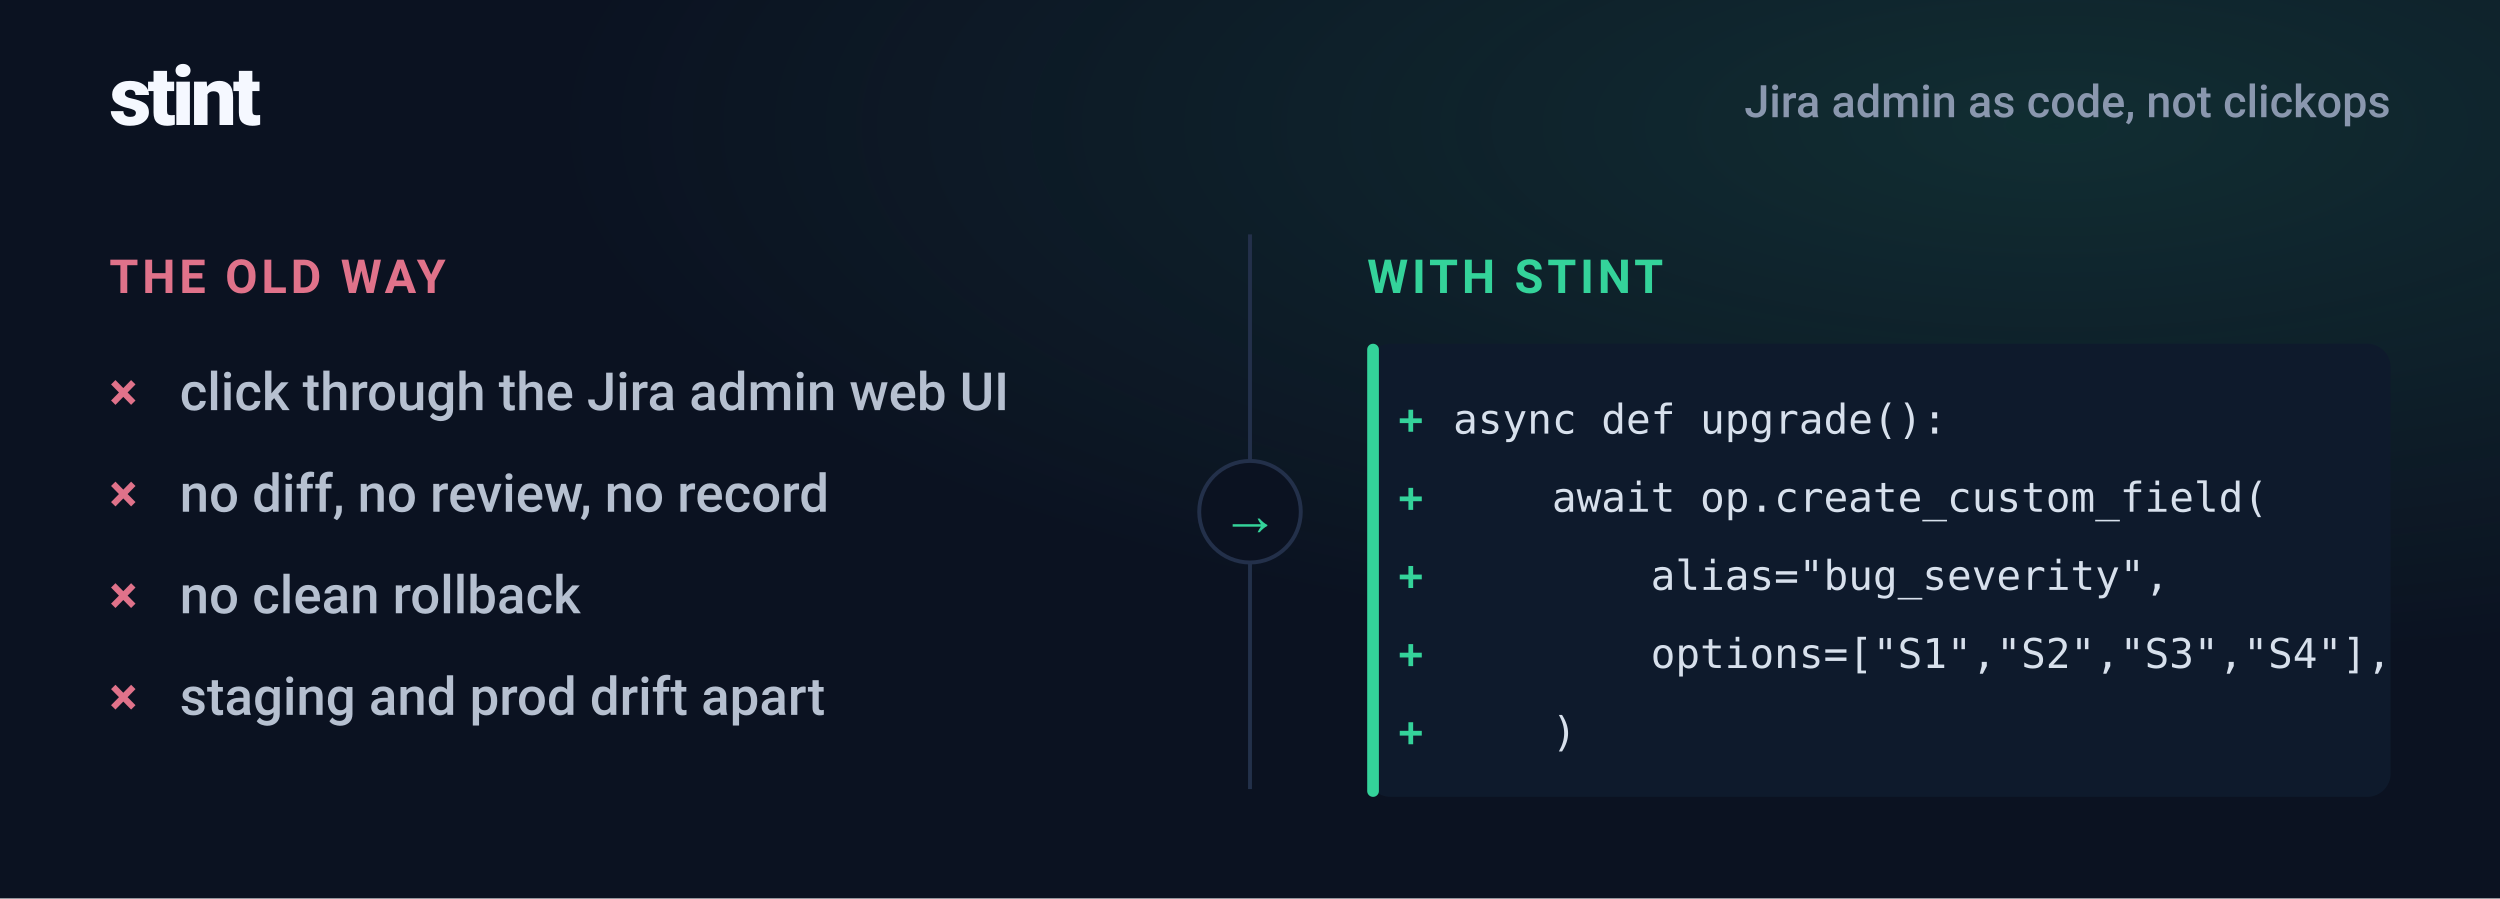
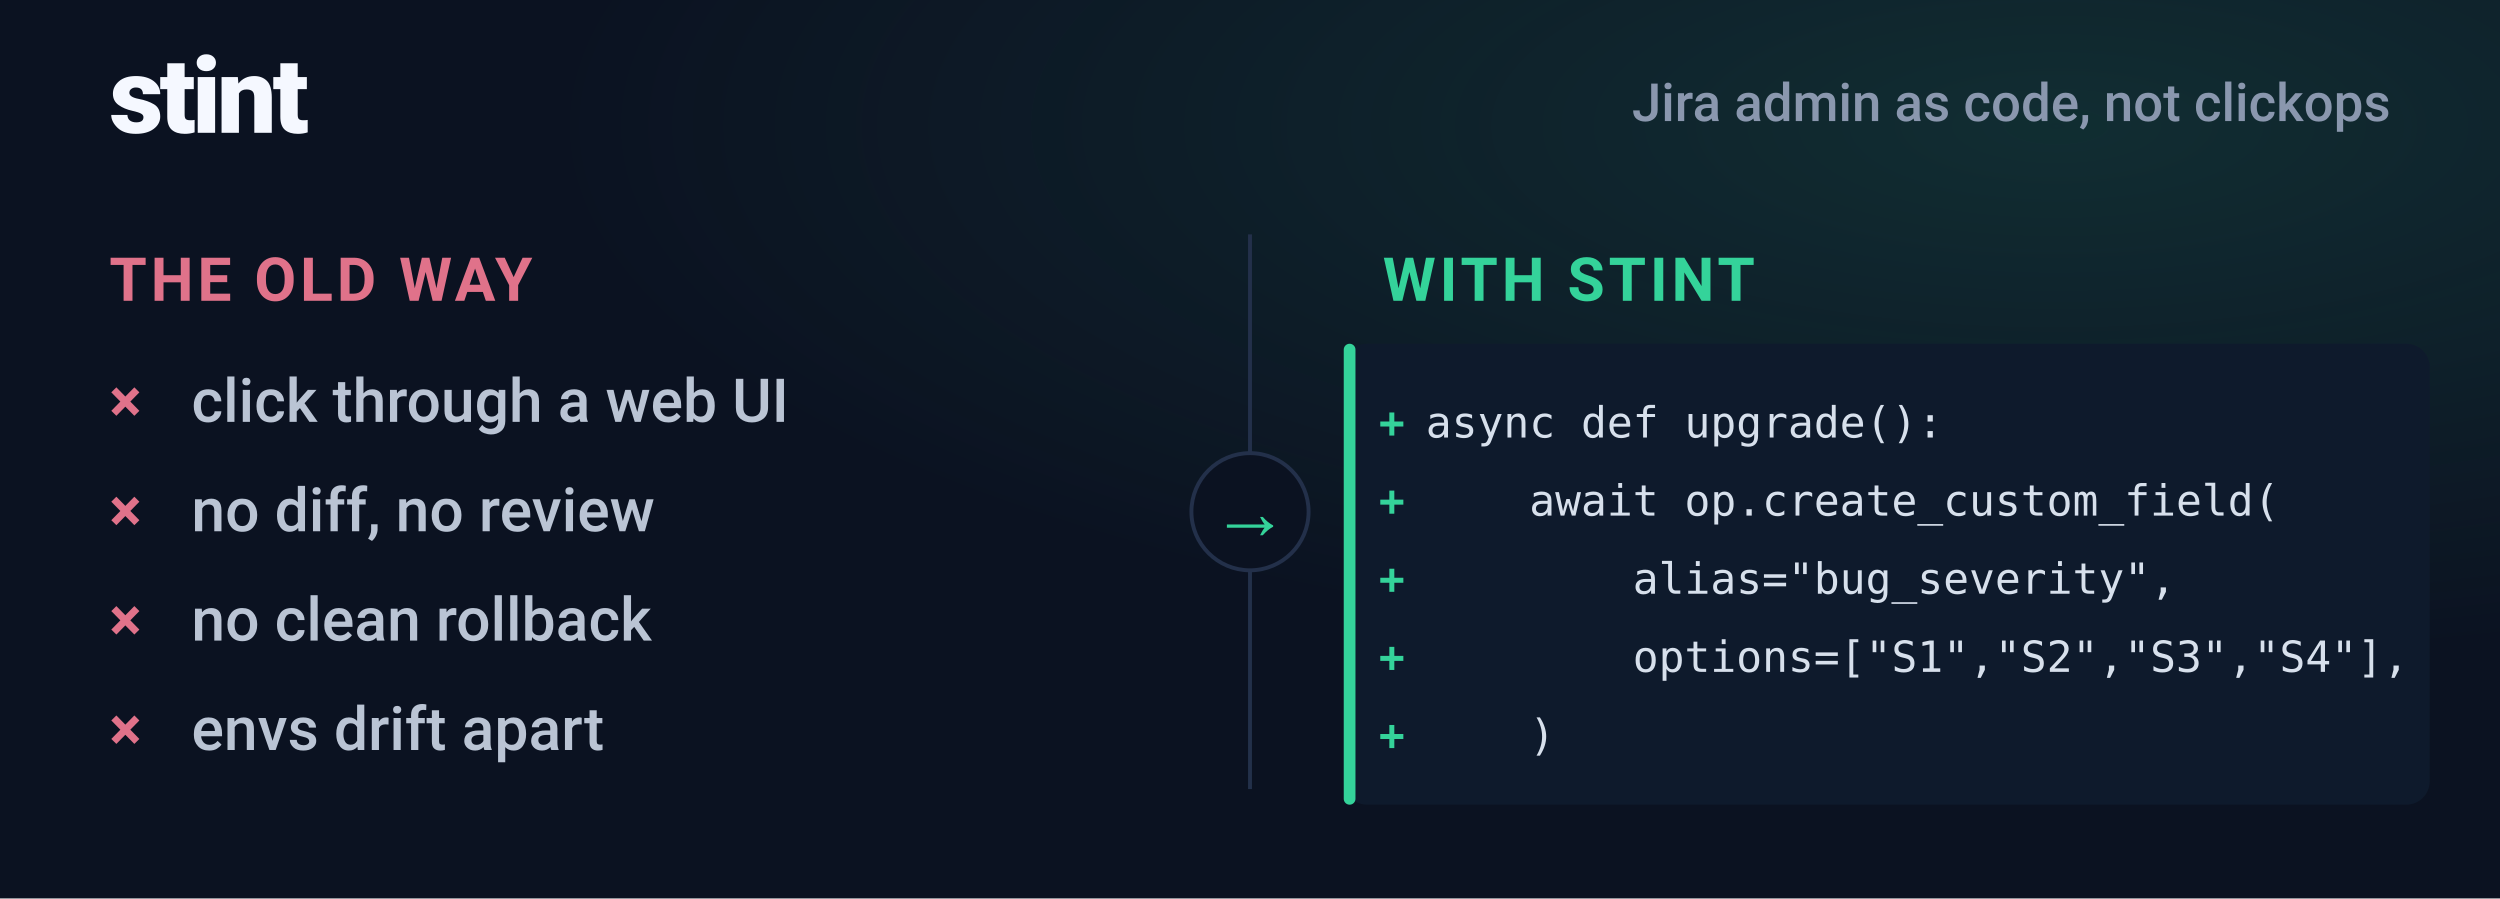
<svg xmlns="http://www.w3.org/2000/svg" width="1280" height="460" viewBox="0 0 1280 460" role="img" aria-label="stint: Jira admin as code, not clickops">
  <defs>
    <radialGradient id="glow" cx="82%" cy="14%" r="60%">
      <stop offset="0%" stop-color="#34D39A" stop-opacity="0.14" />
      <stop offset="100%" stop-color="#34D39A" stop-opacity="0" />
    </radialGradient>
    <style>
      .sans { font-family: system-ui, -apple-system, 'Segoe UI', Roboto, 'Helvetica Neue', Arial, sans-serif; }
      .mono { font-family: 'SF Mono', 'JetBrains Mono', 'Fira Code', Menlo, Consolas, monospace; }
    </style>
  </defs>
  <rect width="1280" height="460" fill="#0B1221" />
  <rect width="1280" height="460" fill="url(#glow)" />
-   <text class="sans" x="56" y="64" font-size="42" font-weight="800" letter-spacing="-2" fill="#F5F8FF">stint</text>
-   <text class="sans" x="1224" y="60" text-anchor="end" font-size="23" font-weight="500" fill="#8A97AE">Jira admin as code, not clickops</text>
+   <text class="sans" x="56" y="68" font-size="54" font-weight="800" letter-spacing="-2" fill="#F5F8FF">stint</text>
+   <text class="sans" x="1224" y="62" text-anchor="end" font-size="27" font-weight="500" fill="#8A97AE">Jira admin as code, not clickops</text>
  <line x1="640" y1="120" x2="640" y2="404" stroke="#23304A" stroke-width="2" />
-   <circle cx="640" cy="262" r="26" fill="#0B1221" stroke="#23304A" stroke-width="2" />
-   <text class="sans" x="640" y="274" text-anchor="middle" font-size="30" font-weight="700" fill="#34D39A">→</text>
-   <text class="sans" x="56" y="150" font-size="24" font-weight="700" letter-spacing="2" fill="#E0728A">THE OLD WAY</text>
-   <g class="sans" font-size="27" font-weight="500" fill="#B6C0D0">
-     <text x="92" y="210">click through the Jira admin web UI</text>
-     <text x="92" y="262">no diff, no review, no record</text>
-     <text x="92" y="314">no clean rollback</text>
-     <text x="92" y="366">staging and prod drift apart</text>
+   <circle cx="640" cy="262" r="30" fill="#0B1221" stroke="#23304A" stroke-width="2" />
+   <text class="sans" x="640" y="276" text-anchor="middle" font-size="40" font-weight="700" fill="#34D39A">→</text>
+   <text class="sans" x="56" y="154" font-size="31" font-weight="700" letter-spacing="2" fill="#E0728A">THE OLD WAY</text>
+   <g class="sans" font-size="31" font-weight="500" fill="#BAC4D4">
+     <text x="98" y="216">click through a web UI</text>
+     <text x="98" y="272">no diff, no review</text>
+     <text x="98" y="328">no clean rollback</text>
+     <text x="98" y="384">envs drift apart</text>
  </g>
-   <g class="sans" font-size="27" font-weight="700" fill="#E0728A">
-     <text x="56" y="210">×</text>
-     <text x="56" y="262">×</text>
-     <text x="56" y="314">×</text>
-     <text x="56" y="366">×</text>
+   <g class="sans" font-size="31" font-weight="700" fill="#E0728A">
+     <text x="56" y="216">×</text>
+     <text x="56" y="272">×</text>
+     <text x="56" y="328">×</text>
+     <text x="56" y="384">×</text>
  </g>
-   <text class="sans" x="700" y="150" font-size="24" font-weight="700" letter-spacing="2" fill="#34D39A">WITH STINT</text>
-   <rect x="700" y="176" width="524" height="232" rx="12" fill="#0E1A2C" />
-   <rect x="700" y="176" width="6" height="232" rx="3" fill="#34D39A" />
-   <g class="mono" font-size="21" fill="#D7E0EC" xml:space="preserve">
-     <text x="744" y="222">async def upgrade():</text>
-     <text x="744" y="262">    await op.create_custom_field(</text>
-     <text x="744" y="302">        alias="bug_severity",</text>
-     <text x="744" y="342">        options=["S1","S2","S3","S4"],</text>
-     <text x="744" y="382">    )</text>
+   <text class="sans" x="708" y="154" font-size="31" font-weight="700" letter-spacing="2" fill="#34D39A">WITH STINT</text>
+   <rect x="688" y="176" width="556" height="236" rx="12" fill="#0E1A2C" />
+   <rect x="688" y="176" width="6" height="236" rx="3" fill="#34D39A" />
+   <g class="mono" font-size="22" fill="#D7E0EC" xml:space="preserve">
+     <text x="730" y="224">async def upgrade():</text>
+     <text x="730" y="264">    await op.create_custom_field(</text>
+     <text x="730" y="304">        alias="bug_severity",</text>
+     <text x="730" y="344">        options=["S1","S2","S3","S4"],</text>
+     <text x="730" y="384">    )</text>
  </g>
-   <g class="mono" font-size="21" font-weight="700" fill="#34D39A">
-     <text x="716" y="222">+</text>
-     <text x="716" y="262">+</text>
-     <text x="716" y="302">+</text>
-     <text x="716" y="342">+</text>
-     <text x="716" y="382">+</text>
+   <g class="mono" font-size="22" font-weight="700" fill="#34D39A">
+     <text x="706" y="224">+</text>
+     <text x="706" y="264">+</text>
+     <text x="706" y="304">+</text>
+     <text x="706" y="344">+</text>
+     <text x="706" y="384">+</text>
  </g>
</svg>
